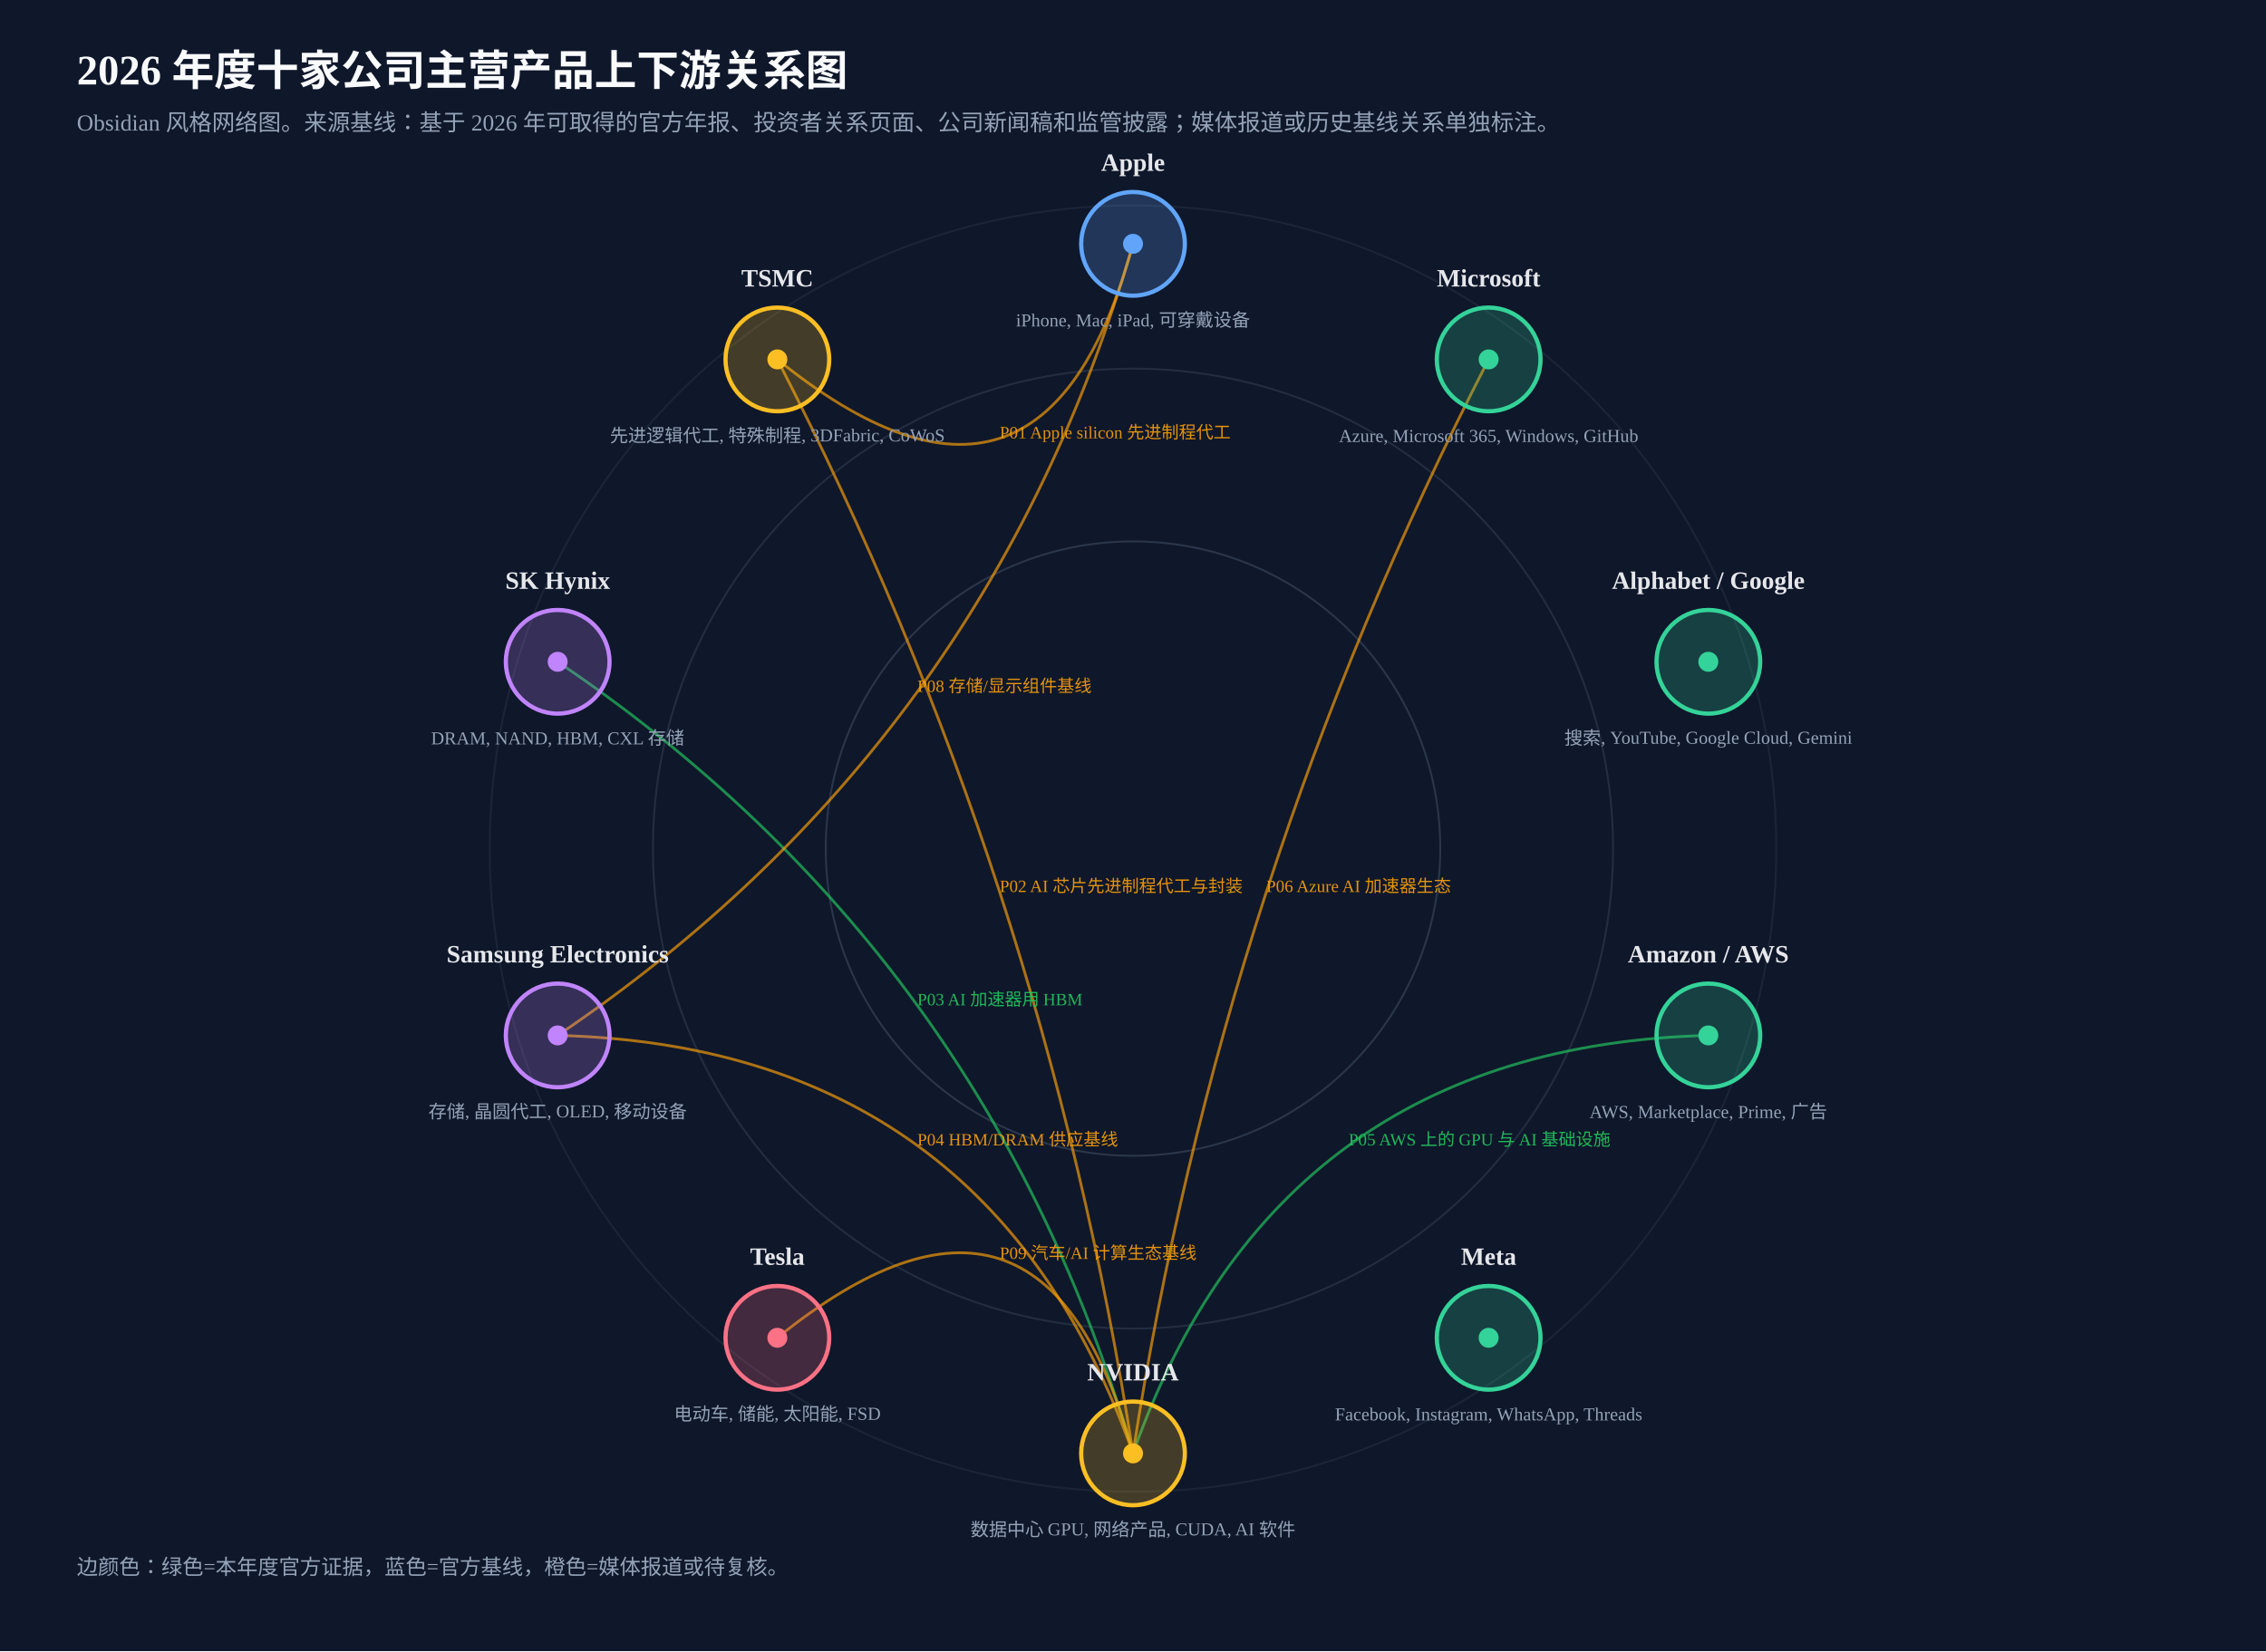
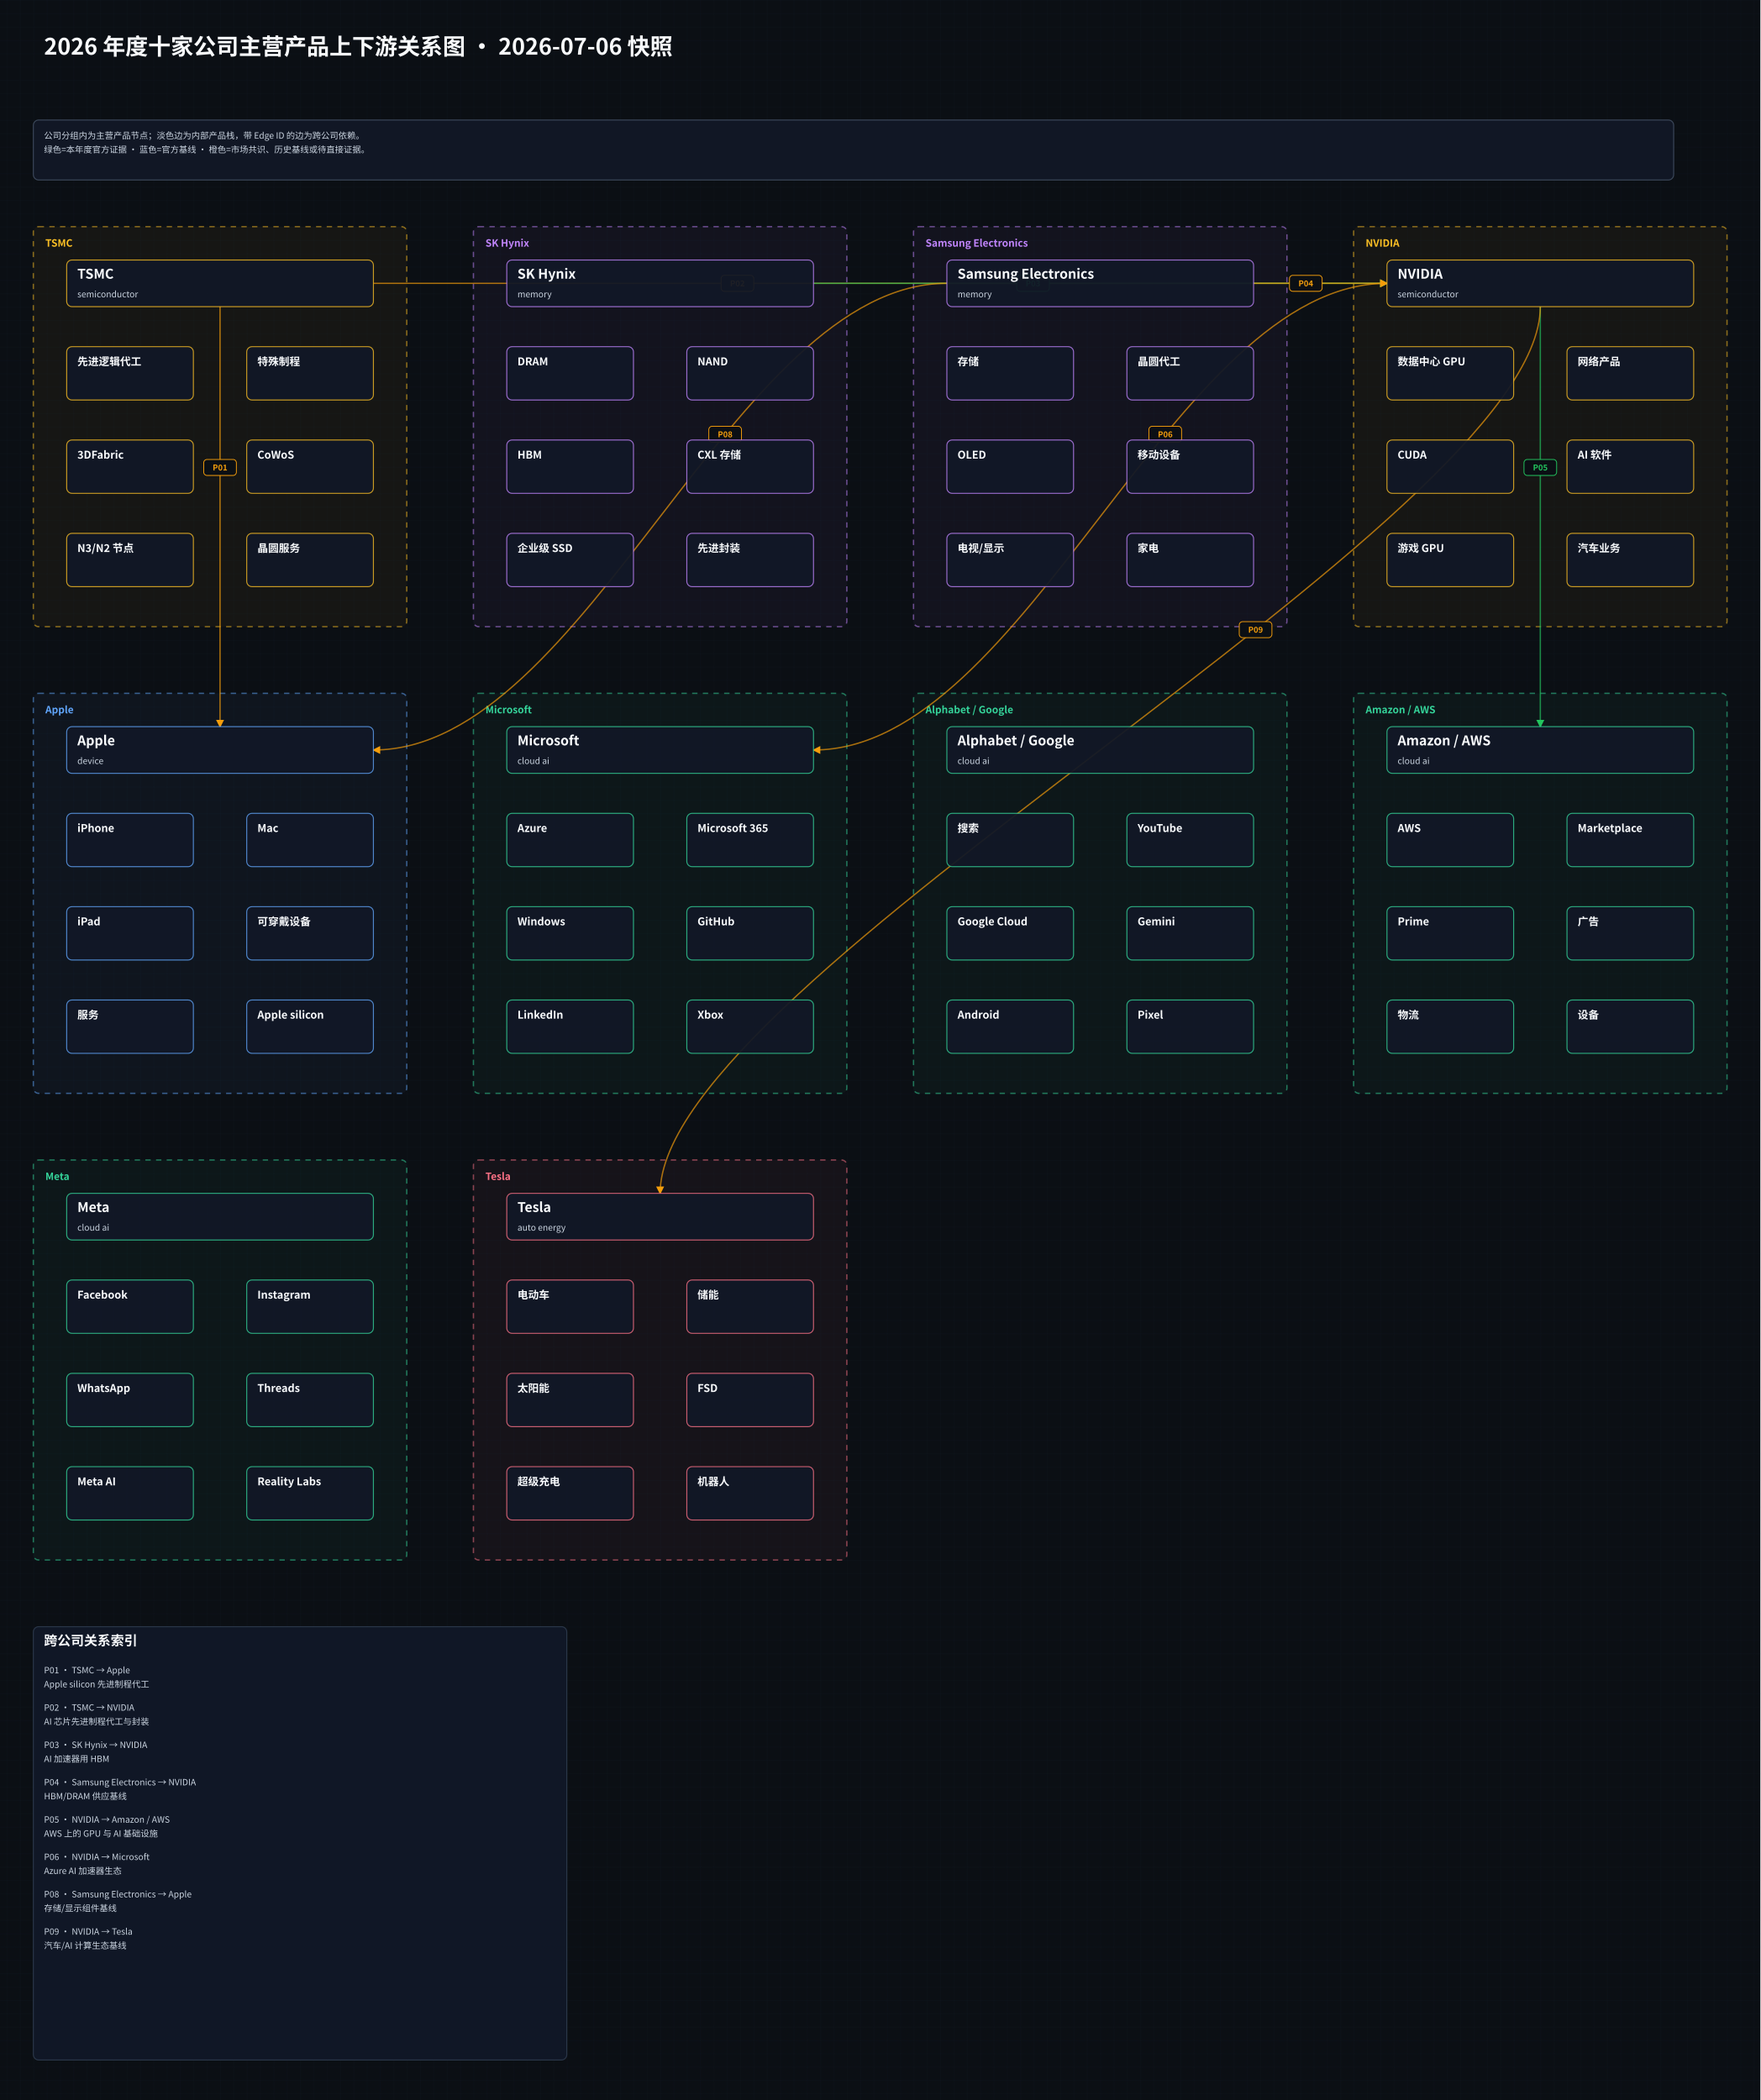
- <svg xmlns="http://www.w3.org/2000/svg" width="1180" height="860" viewBox="0 0 1180 860">
-   <rect width="100%" height="100%" fill="#0f172a" />
-   <circle cx="590" cy="442" r="160" fill="none" stroke="#334155" stroke-width="1" stroke-opacity="0.75" />
-   <circle cx="590" cy="442" r="250" fill="none" stroke="#334155" stroke-width="1" stroke-opacity="0.55" />
-   <circle cx="590" cy="442" r="335" fill="none" stroke="#334155" stroke-width="1" stroke-opacity="0.35" />
-   <text x="40" y="44" font-size="22" font-weight="800" fill="#f8fafc">2026 年度十家公司主营产品上下游关系图</text>
-   <text x="40" y="68" font-size="12" fill="#94a3b8">Obsidian 风格网络图。来源基线：基于 2026 年可取得的官方年报、投资者关系页面、公司新闻稿和监管披露；媒体报道或历史基线关系单独标注。</text>
-   <text x="40" y="820" font-size="11" fill="#94a3b8">边颜色：绿色=本年度官方证据，蓝色=官方基线，橙色=媒体报道或待复核。</text>
-   <path d="M 404.8 187.2 Q 543.7 299.5 590.0 127.0" fill="none" stroke="#f59e0b" stroke-width="1.45" stroke-opacity="0.68" />
-   <text x="520.6" y="228.3" font-size="9" fill="#f59e0b" fill-opacity="0.92">P01 Apple silicon 先进制程代工</text>
-   <path d="M 404.8 187.2 Q 543.7 457.0 590.0 757.0" fill="none" stroke="#f59e0b" stroke-width="1.45" stroke-opacity="0.68" />
-   <text x="520.6" y="464.6" font-size="9" fill="#f59e0b" fill-opacity="0.92">P02 AI 芯片先进制程代工与封装</text>
-   <path d="M 290.4 344.7 Q 515.1 496.4 590.0 757.0" fill="none" stroke="#22c55e" stroke-width="1.45" stroke-opacity="0.68" />
-   <text x="477.7" y="523.6" font-size="9" fill="#22c55e" fill-opacity="0.92">P03 AI 加速器用 HBM</text>
-   <path d="M 290.4 539.3 Q 515.1 545.1 590.0 757.0" fill="none" stroke="#f59e0b" stroke-width="1.45" stroke-opacity="0.68" />
-   <text x="477.7" y="596.6" font-size="9" fill="#f59e0b" fill-opacity="0.92">P04 HBM/DRAM 供应基线</text>
-   <path d="M 590.0 757.0 Q 664.9 545.1 889.6 539.3" fill="none" stroke="#22c55e" stroke-width="1.45" stroke-opacity="0.68" />
-   <text x="702.3" y="596.6" font-size="9" fill="#22c55e" fill-opacity="0.92">P05 AWS 上的 GPU 与 AI 基础设施</text>
-   <path d="M 590.0 757.0 Q 636.3 457.0 775.2 187.2" fill="none" stroke="#f59e0b" stroke-width="1.45" stroke-opacity="0.68" />
-   <text x="659.4" y="464.6" font-size="9" fill="#f59e0b" fill-opacity="0.92">P06 Azure AI 加速器生态</text>
-   <path d="M 290.4 539.3 Q 515.1 387.6 590.0 127.0" fill="none" stroke="#f59e0b" stroke-width="1.45" stroke-opacity="0.68" />
-   <text x="477.7" y="360.4" font-size="9" fill="#f59e0b" fill-opacity="0.92">P08 存储/显示组件基线</text>
-   <path d="M 590.0 757.0 Q 543.7 584.5 404.8 696.8" fill="none" stroke="#f59e0b" stroke-width="1.45" stroke-opacity="0.68" />
-   <text x="520.6" y="655.7" font-size="9" fill="#f59e0b" fill-opacity="0.92">P09 汽车/AI 计算生态基线</text>
-   <circle cx="590.0" cy="127.0" r="27" fill="#60a5fa" fill-opacity="0.22" stroke="#60a5fa" stroke-width="2.2" />
-   <circle cx="590.0" cy="127.0" r="5.2" fill="#60a5fa" />
-   <text x="590.0" y="89.0" text-anchor="middle" font-size="13" font-weight="700" fill="#e5e7eb">Apple</text>
-   <text x="590.0" y="170.0" text-anchor="middle" font-size="9.5" fill="#94a3b8">iPhone, Mac, iPad, 可穿戴设备</text>
-   <circle cx="775.2" cy="187.2" r="27" fill="#34d399" fill-opacity="0.22" stroke="#34d399" stroke-width="2.2" />
-   <circle cx="775.2" cy="187.2" r="5.2" fill="#34d399" />
-   <text x="775.2" y="149.2" text-anchor="middle" font-size="13" font-weight="700" fill="#e5e7eb">Microsoft</text>
-   <text x="775.2" y="230.2" text-anchor="middle" font-size="9.5" fill="#94a3b8">Azure, Microsoft 365, Windows, GitHub</text>
-   <circle cx="889.6" cy="344.7" r="27" fill="#34d399" fill-opacity="0.22" stroke="#34d399" stroke-width="2.2" />
-   <circle cx="889.6" cy="344.7" r="5.2" fill="#34d399" />
-   <text x="889.6" y="306.7" text-anchor="middle" font-size="13" font-weight="700" fill="#e5e7eb">Alphabet / Google</text>
-   <text x="889.6" y="387.7" text-anchor="middle" font-size="9.5" fill="#94a3b8">搜索, YouTube, Google Cloud, Gemini</text>
-   <circle cx="889.6" cy="539.3" r="27" fill="#34d399" fill-opacity="0.22" stroke="#34d399" stroke-width="2.2" />
-   <circle cx="889.6" cy="539.3" r="5.2" fill="#34d399" />
-   <text x="889.6" y="501.3" text-anchor="middle" font-size="13" font-weight="700" fill="#e5e7eb">Amazon / AWS</text>
-   <text x="889.6" y="582.3" text-anchor="middle" font-size="9.5" fill="#94a3b8">AWS, Marketplace, Prime, 广告</text>
-   <circle cx="775.2" cy="696.8" r="27" fill="#34d399" fill-opacity="0.22" stroke="#34d399" stroke-width="2.2" />
-   <circle cx="775.2" cy="696.8" r="5.2" fill="#34d399" />
-   <text x="775.2" y="658.8" text-anchor="middle" font-size="13" font-weight="700" fill="#e5e7eb">Meta</text>
-   <text x="775.2" y="739.8" text-anchor="middle" font-size="9.5" fill="#94a3b8">Facebook, Instagram, WhatsApp, Threads</text>
-   <circle cx="590.0" cy="757.0" r="27" fill="#fbbf24" fill-opacity="0.22" stroke="#fbbf24" stroke-width="2.2" />
-   <circle cx="590.0" cy="757.0" r="5.2" fill="#fbbf24" />
-   <text x="590.0" y="719.0" text-anchor="middle" font-size="13" font-weight="700" fill="#e5e7eb">NVIDIA</text>
-   <text x="590.0" y="800.0" text-anchor="middle" font-size="9.5" fill="#94a3b8">数据中心 GPU, 网络产品, CUDA, AI 软件</text>
-   <circle cx="404.8" cy="696.8" r="27" fill="#fb7185" fill-opacity="0.22" stroke="#fb7185" stroke-width="2.2" />
-   <circle cx="404.8" cy="696.8" r="5.2" fill="#fb7185" />
-   <text x="404.8" y="658.8" text-anchor="middle" font-size="13" font-weight="700" fill="#e5e7eb">Tesla</text>
-   <text x="404.8" y="739.8" text-anchor="middle" font-size="9.5" fill="#94a3b8">电动车, 储能, 太阳能, FSD</text>
-   <circle cx="290.4" cy="539.3" r="27" fill="#c084fc" fill-opacity="0.22" stroke="#c084fc" stroke-width="2.2" />
-   <circle cx="290.4" cy="539.3" r="5.2" fill="#c084fc" />
-   <text x="290.4" y="501.3" text-anchor="middle" font-size="13" font-weight="700" fill="#e5e7eb">Samsung Electronics</text>
-   <text x="290.4" y="582.3" text-anchor="middle" font-size="9.5" fill="#94a3b8">存储, 晶圆代工, OLED, 移动设备</text>
-   <circle cx="290.4" cy="344.7" r="27" fill="#c084fc" fill-opacity="0.22" stroke="#c084fc" stroke-width="2.2" />
-   <circle cx="290.4" cy="344.7" r="5.2" fill="#c084fc" />
-   <text x="290.4" y="306.7" text-anchor="middle" font-size="13" font-weight="700" fill="#e5e7eb">SK Hynix</text>
-   <text x="290.4" y="387.7" text-anchor="middle" font-size="9.5" fill="#94a3b8">DRAM, NAND, HBM, CXL 存储</text>
-   <circle cx="404.8" cy="187.2" r="27" fill="#fbbf24" fill-opacity="0.22" stroke="#fbbf24" stroke-width="2.2" />
-   <circle cx="404.8" cy="187.2" r="5.2" fill="#fbbf24" />
-   <text x="404.8" y="149.2" text-anchor="middle" font-size="13" font-weight="700" fill="#e5e7eb">TSMC</text>
-   <text x="404.8" y="230.2" text-anchor="middle" font-size="9.5" fill="#94a3b8">先进逻辑代工, 特殊制程, 3DFabric, CoWoS</text>
+ <svg xmlns="http://www.w3.org/2000/svg" width="2640" height="3150" viewBox="30 -20 2640 3150">
+   <defs>
+     <pattern id="grid" width="20" height="20" patternUnits="userSpaceOnUse">
+       <path d="M 20 0 L 0 0 0 20" fill="none" stroke="#1e293b" stroke-width="0.6" stroke-opacity="0.38" />
+     </pattern>
+     <marker id="arrow-06bcfa879942a99a" viewBox="0 0 10 10" refX="8.5" refY="5" markerWidth="6" markerHeight="6" orient="auto-start-reverse">
+       <path d="M 0 0 L 10 5 L 0 10 z" fill="#22c55e" />
+     </marker>
+     <marker id="arrow-1719c8c5c3aeab8e" viewBox="0 0 10 10" refX="8.5" refY="5" markerWidth="6" markerHeight="6" orient="auto-start-reverse">
+       <path d="M 0 0 L 10 5 L 0 10 z" fill="#f59e0b" />
+     </marker>
+   </defs>
+   <rect x="30" y="-20" width="2640" height="3150" fill="#0b0f14" />
+   <rect x="30" y="-20" width="2640" height="3150" fill="url(#grid)" />
+   <g font-family="-apple-system, BlinkMacSystemFont, PingFang SC, Noto Sans CJK SC, Segoe UI, sans-serif">
+     <rect x="80" y="320" width="560" height="600" rx="8" fill="#fbbf24" fill-opacity="0.045" stroke="#fbbf24" stroke-opacity="0.52" stroke-width="2" stroke-dasharray="8 8" />
+     <text x="98" y="350" font-size="15" font-weight="700" fill="#fbbf24">TSMC</text>
+     <rect x="740" y="320" width="560" height="600" rx="8" fill="#c084fc" fill-opacity="0.045" stroke="#c084fc" stroke-opacity="0.52" stroke-width="2" stroke-dasharray="8 8" />
+     <text x="758" y="350" font-size="15" font-weight="700" fill="#c084fc">SK Hynix</text>
+     <rect x="1400" y="320" width="560" height="600" rx="8" fill="#c084fc" fill-opacity="0.045" stroke="#c084fc" stroke-opacity="0.52" stroke-width="2" stroke-dasharray="8 8" />
+     <text x="1418" y="350" font-size="15" font-weight="700" fill="#c084fc">Samsung Electronics</text>
+     <rect x="2060" y="320" width="560" height="600" rx="8" fill="#fbbf24" fill-opacity="0.045" stroke="#fbbf24" stroke-opacity="0.52" stroke-width="2" stroke-dasharray="8 8" />
+     <text x="2078" y="350" font-size="15" font-weight="700" fill="#fbbf24">NVIDIA</text>
+     <rect x="80" y="1020" width="560" height="600" rx="8" fill="#60a5fa" fill-opacity="0.045" stroke="#60a5fa" stroke-opacity="0.52" stroke-width="2" stroke-dasharray="8 8" />
+     <text x="98" y="1050" font-size="15" font-weight="700" fill="#60a5fa">Apple</text>
+     <rect x="740" y="1020" width="560" height="600" rx="8" fill="#34d399" fill-opacity="0.045" stroke="#34d399" stroke-opacity="0.52" stroke-width="2" stroke-dasharray="8 8" />
+     <text x="758" y="1050" font-size="15" font-weight="700" fill="#34d399">Microsoft</text>
+     <rect x="1400" y="1020" width="560" height="600" rx="8" fill="#34d399" fill-opacity="0.045" stroke="#34d399" stroke-opacity="0.52" stroke-width="2" stroke-dasharray="8 8" />
+     <text x="1418" y="1050" font-size="15" font-weight="700" fill="#34d399">Alphabet / Google</text>
+     <rect x="2060" y="1020" width="560" height="600" rx="8" fill="#34d399" fill-opacity="0.045" stroke="#34d399" stroke-opacity="0.52" stroke-width="2" stroke-dasharray="8 8" />
+     <text x="2078" y="1050" font-size="15" font-weight="700" fill="#34d399">Amazon / AWS</text>
+     <rect x="80" y="1720" width="560" height="600" rx="8" fill="#34d399" fill-opacity="0.045" stroke="#34d399" stroke-opacity="0.52" stroke-width="2" stroke-dasharray="8 8" />
+     <text x="98" y="1750" font-size="15" font-weight="700" fill="#34d399">Meta</text>
+     <rect x="740" y="1720" width="560" height="600" rx="8" fill="#fb7185" fill-opacity="0.045" stroke="#fb7185" stroke-opacity="0.52" stroke-width="2" stroke-dasharray="8 8" />
+     <text x="758" y="1750" font-size="15" font-weight="700" fill="#fb7185">Tesla</text>
+     <path d="M 360.0 440.0 C 360.0 660.5, 360.0 849.5, 360.0 1070.0" fill="none" stroke="#f59e0b" stroke-width="2" stroke-opacity="0.68" marker-end="url(#arrow-1719c8c5c3aeab8e)" />
+     <rect x="335.5" y="669.2" width="49" height="24" rx="5" fill="#0b0f14" stroke="#f59e0b" stroke-width="1.2" />
+     <text x="360.0" y="685.7" text-anchor="middle" font-size="12" font-weight="750" fill="#f59e0b">P01</text>
+     <path d="M 590.0 405.0 C 910.0 405.0, 1790.0 405.0, 2110.0 405.0" fill="none" stroke="#f59e0b" stroke-width="2" stroke-opacity="0.68" marker-end="url(#arrow-1719c8c5c3aeab8e)" />
+     <rect x="1111.4" y="393.0" width="49" height="24" rx="5" fill="#0b0f14" stroke="#f59e0b" stroke-width="1.2" />
+     <text x="1135.9" y="409.5" text-anchor="middle" font-size="12" font-weight="750" fill="#f59e0b">P02</text>
+     <path d="M 1250.0 405.0 C 1551.0 405.0, 1809.0 405.0, 2110.0 405.0" fill="none" stroke="#22c55e" stroke-width="2" stroke-opacity="0.68" marker-end="url(#arrow-06bcfa879942a99a)" />
+     <rect x="1554.7" y="393.0" width="49" height="24" rx="5" fill="#0b0f14" stroke="#22c55e" stroke-width="1.2" />
+     <text x="1579.2" y="409.5" text-anchor="middle" font-size="12" font-weight="750" fill="#22c55e">P03</text>
+     <path d="M 1910.0 405.0 C 1990.0 405.0, 2030.0 405.0, 2110.0 405.0" fill="none" stroke="#f59e0b" stroke-width="2" stroke-opacity="0.68" marker-end="url(#arrow-1719c8c5c3aeab8e)" />
+     <rect x="1963.8" y="393.0" width="49" height="24" rx="5" fill="#0b0f14" stroke="#f59e0b" stroke-width="1.2" />
+     <text x="1988.3" y="409.5" text-anchor="middle" font-size="12" font-weight="750" fill="#f59e0b">P04</text>
+     <path d="M 2340.0 440.0 C 2340.0 660.5, 2340.0 849.5, 2340.0 1070.0" fill="none" stroke="#22c55e" stroke-width="2" stroke-opacity="0.68" marker-end="url(#arrow-06bcfa879942a99a)" />
+     <rect x="2315.5" y="669.2" width="49" height="24" rx="5" fill="#0b0f14" stroke="#22c55e" stroke-width="1.2" />
+     <text x="2340.0" y="685.7" text-anchor="middle" font-size="12" font-weight="750" fill="#22c55e">P05</text>
+     <path d="M 2110.0 405.0 C 1790.0 405.0, 1570.0 1105.0, 1250.0 1105.0" fill="none" stroke="#f59e0b" stroke-width="2" stroke-opacity="0.68" marker-end="url(#arrow-1719c8c5c3aeab8e)" />
+     <rect x="1753.0" y="619.4" width="49" height="24" rx="5" fill="#0b0f14" stroke="#f59e0b" stroke-width="1.2" />
+     <text x="1777.5" y="635.9" text-anchor="middle" font-size="12" font-weight="750" fill="#f59e0b">P06</text>
+     <path d="M 1450.0 405.0 C 1130.0 405.0, 910.0 1105.0, 590.0 1105.0" fill="none" stroke="#f59e0b" stroke-width="2" stroke-opacity="0.68" marker-end="url(#arrow-1719c8c5c3aeab8e)" />
+     <rect x="1093.0" y="619.4" width="49" height="24" rx="5" fill="#0b0f14" stroke="#f59e0b" stroke-width="1.2" />
+     <text x="1117.5" y="635.9" text-anchor="middle" font-size="12" font-weight="750" fill="#f59e0b">P08</text>
+     <path d="M 2340.0 440.0 C 2340.0 760.0, 1020.0 1450.0, 1020.0 1770.0" fill="none" stroke="#f59e0b" stroke-width="2" stroke-opacity="0.68" marker-end="url(#arrow-1719c8c5c3aeab8e)" />
+     <rect x="1888.5" y="912.5" width="49" height="24" rx="5" fill="#0b0f14" stroke="#f59e0b" stroke-width="1.2" />
+     <text x="1913.0" y="929.0" text-anchor="middle" font-size="12" font-weight="750" fill="#f59e0b">P09</text>
+     <g>
+       <rect x="80" y="20" width="2460" height="90" rx="8" fill="#0b0f14" fill-opacity="0" stroke="#64748b" stroke-opacity="0" stroke-width="1.5" />
+       <text x="96" y="62" font-size="34" font-weight="750" fill="#f8fafc">2026 年度十家公司主营产品上下游关系图 · 2026-07-06 快照</text>
+     </g>
+     <g>
+       <rect x="80" y="160" width="2460" height="90" rx="8" fill="#111827" fill-opacity="0.94" stroke="#475569" stroke-opacity="0.78" stroke-width="1.5" />
+       <text x="96" y="188" font-size="13" font-weight="500" fill="#cbd5e1">公司分组内为主营产品节点；淡色边为内部产品栈，带 Edge ID 的边为跨公司依赖。</text>
+       <text x="96" y="209" font-size="13" font-weight="500" fill="#cbd5e1">绿色=本年度官方证据 · 蓝色=官方基线 · 橙色=市场共识、历史基线或待直接证据。</text>
+     </g>
+     <g>
+       <rect x="130" y="370" width="460" height="70" rx="8" fill="#111827" fill-opacity="0.94" stroke="#fbbf24" stroke-opacity="0.78" stroke-width="1.5" />
+       <text x="146" y="398" font-size="20" font-weight="750" fill="#f8fafc">TSMC</text>
+       <text x="146" y="426" font-size="13" font-weight="500" fill="#cbd5e1">semiconductor</text>
+     </g>
+     <g>
+       <rect x="130" y="500" width="190" height="80" rx="8" fill="#111827" fill-opacity="0.94" stroke="#fbbf24" stroke-opacity="0.78" stroke-width="1.5" />
+       <text x="146" y="528" font-size="16" font-weight="750" fill="#f8fafc">先进逻辑代工</text>
+     </g>
+     <g>
+       <rect x="400" y="500" width="190" height="80" rx="8" fill="#111827" fill-opacity="0.94" stroke="#fbbf24" stroke-opacity="0.78" stroke-width="1.5" />
+       <text x="416" y="528" font-size="16" font-weight="750" fill="#f8fafc">特殊制程</text>
+     </g>
+     <g>
+       <rect x="130" y="640" width="190" height="80" rx="8" fill="#111827" fill-opacity="0.94" stroke="#fbbf24" stroke-opacity="0.78" stroke-width="1.5" />
+       <text x="146" y="668" font-size="16" font-weight="750" fill="#f8fafc">3DFabric</text>
+     </g>
+     <g>
+       <rect x="400" y="640" width="190" height="80" rx="8" fill="#111827" fill-opacity="0.94" stroke="#fbbf24" stroke-opacity="0.78" stroke-width="1.5" />
+       <text x="416" y="668" font-size="16" font-weight="750" fill="#f8fafc">CoWoS</text>
+     </g>
+     <g>
+       <rect x="130" y="780" width="190" height="80" rx="8" fill="#111827" fill-opacity="0.94" stroke="#fbbf24" stroke-opacity="0.78" stroke-width="1.5" />
+       <text x="146" y="808" font-size="16" font-weight="750" fill="#f8fafc">N3/N2 节点</text>
+     </g>
+     <g>
+       <rect x="400" y="780" width="190" height="80" rx="8" fill="#111827" fill-opacity="0.94" stroke="#fbbf24" stroke-opacity="0.78" stroke-width="1.5" />
+       <text x="416" y="808" font-size="16" font-weight="750" fill="#f8fafc">晶圆服务</text>
+     </g>
+     <g>
+       <rect x="790" y="370" width="460" height="70" rx="8" fill="#111827" fill-opacity="0.94" stroke="#c084fc" stroke-opacity="0.78" stroke-width="1.5" />
+       <text x="806" y="398" font-size="20" font-weight="750" fill="#f8fafc">SK Hynix</text>
+       <text x="806" y="426" font-size="13" font-weight="500" fill="#cbd5e1">memory</text>
+     </g>
+     <g>
+       <rect x="790" y="500" width="190" height="80" rx="8" fill="#111827" fill-opacity="0.94" stroke="#c084fc" stroke-opacity="0.78" stroke-width="1.5" />
+       <text x="806" y="528" font-size="16" font-weight="750" fill="#f8fafc">DRAM</text>
+     </g>
+     <g>
+       <rect x="1060" y="500" width="190" height="80" rx="8" fill="#111827" fill-opacity="0.94" stroke="#c084fc" stroke-opacity="0.78" stroke-width="1.5" />
+       <text x="1076" y="528" font-size="16" font-weight="750" fill="#f8fafc">NAND</text>
+     </g>
+     <g>
+       <rect x="790" y="640" width="190" height="80" rx="8" fill="#111827" fill-opacity="0.94" stroke="#c084fc" stroke-opacity="0.78" stroke-width="1.5" />
+       <text x="806" y="668" font-size="16" font-weight="750" fill="#f8fafc">HBM</text>
+     </g>
+     <g>
+       <rect x="1060" y="640" width="190" height="80" rx="8" fill="#111827" fill-opacity="0.94" stroke="#c084fc" stroke-opacity="0.78" stroke-width="1.5" />
+       <text x="1076" y="668" font-size="16" font-weight="750" fill="#f8fafc">CXL 存储</text>
+     </g>
+     <g>
+       <rect x="790" y="780" width="190" height="80" rx="8" fill="#111827" fill-opacity="0.94" stroke="#c084fc" stroke-opacity="0.78" stroke-width="1.5" />
+       <text x="806" y="808" font-size="16" font-weight="750" fill="#f8fafc">企业级 SSD</text>
+     </g>
+     <g>
+       <rect x="1060" y="780" width="190" height="80" rx="8" fill="#111827" fill-opacity="0.94" stroke="#c084fc" stroke-opacity="0.78" stroke-width="1.5" />
+       <text x="1076" y="808" font-size="16" font-weight="750" fill="#f8fafc">先进封装</text>
+     </g>
+     <g>
+       <rect x="1450" y="370" width="460" height="70" rx="8" fill="#111827" fill-opacity="0.94" stroke="#c084fc" stroke-opacity="0.78" stroke-width="1.5" />
+       <text x="1466" y="398" font-size="20" font-weight="750" fill="#f8fafc">Samsung Electronics</text>
+       <text x="1466" y="426" font-size="13" font-weight="500" fill="#cbd5e1">memory</text>
+     </g>
+     <g>
+       <rect x="1450" y="500" width="190" height="80" rx="8" fill="#111827" fill-opacity="0.94" stroke="#c084fc" stroke-opacity="0.78" stroke-width="1.5" />
+       <text x="1466" y="528" font-size="16" font-weight="750" fill="#f8fafc">存储</text>
+     </g>
+     <g>
+       <rect x="1720" y="500" width="190" height="80" rx="8" fill="#111827" fill-opacity="0.94" stroke="#c084fc" stroke-opacity="0.78" stroke-width="1.5" />
+       <text x="1736" y="528" font-size="16" font-weight="750" fill="#f8fafc">晶圆代工</text>
+     </g>
+     <g>
+       <rect x="1450" y="640" width="190" height="80" rx="8" fill="#111827" fill-opacity="0.94" stroke="#c084fc" stroke-opacity="0.78" stroke-width="1.5" />
+       <text x="1466" y="668" font-size="16" font-weight="750" fill="#f8fafc">OLED</text>
+     </g>
+     <g>
+       <rect x="1720" y="640" width="190" height="80" rx="8" fill="#111827" fill-opacity="0.94" stroke="#c084fc" stroke-opacity="0.78" stroke-width="1.5" />
+       <text x="1736" y="668" font-size="16" font-weight="750" fill="#f8fafc">移动设备</text>
+     </g>
+     <g>
+       <rect x="1450" y="780" width="190" height="80" rx="8" fill="#111827" fill-opacity="0.94" stroke="#c084fc" stroke-opacity="0.78" stroke-width="1.5" />
+       <text x="1466" y="808" font-size="16" font-weight="750" fill="#f8fafc">电视/显示</text>
+     </g>
+     <g>
+       <rect x="1720" y="780" width="190" height="80" rx="8" fill="#111827" fill-opacity="0.94" stroke="#c084fc" stroke-opacity="0.78" stroke-width="1.5" />
+       <text x="1736" y="808" font-size="16" font-weight="750" fill="#f8fafc">家电</text>
+     </g>
+     <g>
+       <rect x="2110" y="370" width="460" height="70" rx="8" fill="#111827" fill-opacity="0.94" stroke="#fbbf24" stroke-opacity="0.78" stroke-width="1.5" />
+       <text x="2126" y="398" font-size="20" font-weight="750" fill="#f8fafc">NVIDIA</text>
+       <text x="2126" y="426" font-size="13" font-weight="500" fill="#cbd5e1">semiconductor</text>
+     </g>
+     <g>
+       <rect x="2110" y="500" width="190" height="80" rx="8" fill="#111827" fill-opacity="0.94" stroke="#fbbf24" stroke-opacity="0.78" stroke-width="1.5" />
+       <text x="2126" y="528" font-size="16" font-weight="750" fill="#f8fafc">数据中心 GPU</text>
+     </g>
+     <g>
+       <rect x="2380" y="500" width="190" height="80" rx="8" fill="#111827" fill-opacity="0.94" stroke="#fbbf24" stroke-opacity="0.78" stroke-width="1.5" />
+       <text x="2396" y="528" font-size="16" font-weight="750" fill="#f8fafc">网络产品</text>
+     </g>
+     <g>
+       <rect x="2110" y="640" width="190" height="80" rx="8" fill="#111827" fill-opacity="0.94" stroke="#fbbf24" stroke-opacity="0.78" stroke-width="1.5" />
+       <text x="2126" y="668" font-size="16" font-weight="750" fill="#f8fafc">CUDA</text>
+     </g>
+     <g>
+       <rect x="2380" y="640" width="190" height="80" rx="8" fill="#111827" fill-opacity="0.94" stroke="#fbbf24" stroke-opacity="0.78" stroke-width="1.5" />
+       <text x="2396" y="668" font-size="16" font-weight="750" fill="#f8fafc">AI 软件</text>
+     </g>
+     <g>
+       <rect x="2110" y="780" width="190" height="80" rx="8" fill="#111827" fill-opacity="0.94" stroke="#fbbf24" stroke-opacity="0.78" stroke-width="1.5" />
+       <text x="2126" y="808" font-size="16" font-weight="750" fill="#f8fafc">游戏 GPU</text>
+     </g>
+     <g>
+       <rect x="2380" y="780" width="190" height="80" rx="8" fill="#111827" fill-opacity="0.94" stroke="#fbbf24" stroke-opacity="0.78" stroke-width="1.5" />
+       <text x="2396" y="808" font-size="16" font-weight="750" fill="#f8fafc">汽车业务</text>
+     </g>
+     <g>
+       <rect x="130" y="1070" width="460" height="70" rx="8" fill="#111827" fill-opacity="0.94" stroke="#60a5fa" stroke-opacity="0.78" stroke-width="1.5" />
+       <text x="146" y="1098" font-size="20" font-weight="750" fill="#f8fafc">Apple</text>
+       <text x="146" y="1126" font-size="13" font-weight="500" fill="#cbd5e1">device</text>
+     </g>
+     <g>
+       <rect x="130" y="1200" width="190" height="80" rx="8" fill="#111827" fill-opacity="0.94" stroke="#60a5fa" stroke-opacity="0.78" stroke-width="1.5" />
+       <text x="146" y="1228" font-size="16" font-weight="750" fill="#f8fafc">iPhone</text>
+     </g>
+     <g>
+       <rect x="400" y="1200" width="190" height="80" rx="8" fill="#111827" fill-opacity="0.94" stroke="#60a5fa" stroke-opacity="0.78" stroke-width="1.5" />
+       <text x="416" y="1228" font-size="16" font-weight="750" fill="#f8fafc">Mac</text>
+     </g>
+     <g>
+       <rect x="130" y="1340" width="190" height="80" rx="8" fill="#111827" fill-opacity="0.94" stroke="#60a5fa" stroke-opacity="0.78" stroke-width="1.5" />
+       <text x="146" y="1368" font-size="16" font-weight="750" fill="#f8fafc">iPad</text>
+     </g>
+     <g>
+       <rect x="400" y="1340" width="190" height="80" rx="8" fill="#111827" fill-opacity="0.94" stroke="#60a5fa" stroke-opacity="0.78" stroke-width="1.5" />
+       <text x="416" y="1368" font-size="16" font-weight="750" fill="#f8fafc">可穿戴设备</text>
+     </g>
+     <g>
+       <rect x="130" y="1480" width="190" height="80" rx="8" fill="#111827" fill-opacity="0.94" stroke="#60a5fa" stroke-opacity="0.78" stroke-width="1.5" />
+       <text x="146" y="1508" font-size="16" font-weight="750" fill="#f8fafc">服务</text>
+     </g>
+     <g>
+       <rect x="400" y="1480" width="190" height="80" rx="8" fill="#111827" fill-opacity="0.94" stroke="#60a5fa" stroke-opacity="0.78" stroke-width="1.5" />
+       <text x="416" y="1508" font-size="16" font-weight="750" fill="#f8fafc">Apple silicon</text>
+     </g>
+     <g>
+       <rect x="790" y="1070" width="460" height="70" rx="8" fill="#111827" fill-opacity="0.94" stroke="#34d399" stroke-opacity="0.78" stroke-width="1.5" />
+       <text x="806" y="1098" font-size="20" font-weight="750" fill="#f8fafc">Microsoft</text>
+       <text x="806" y="1126" font-size="13" font-weight="500" fill="#cbd5e1">cloud ai</text>
+     </g>
+     <g>
+       <rect x="790" y="1200" width="190" height="80" rx="8" fill="#111827" fill-opacity="0.94" stroke="#34d399" stroke-opacity="0.78" stroke-width="1.5" />
+       <text x="806" y="1228" font-size="16" font-weight="750" fill="#f8fafc">Azure</text>
+     </g>
+     <g>
+       <rect x="1060" y="1200" width="190" height="80" rx="8" fill="#111827" fill-opacity="0.94" stroke="#34d399" stroke-opacity="0.78" stroke-width="1.5" />
+       <text x="1076" y="1228" font-size="16" font-weight="750" fill="#f8fafc">Microsoft 365</text>
+     </g>
+     <g>
+       <rect x="790" y="1340" width="190" height="80" rx="8" fill="#111827" fill-opacity="0.94" stroke="#34d399" stroke-opacity="0.78" stroke-width="1.5" />
+       <text x="806" y="1368" font-size="16" font-weight="750" fill="#f8fafc">Windows</text>
+     </g>
+     <g>
+       <rect x="1060" y="1340" width="190" height="80" rx="8" fill="#111827" fill-opacity="0.94" stroke="#34d399" stroke-opacity="0.78" stroke-width="1.5" />
+       <text x="1076" y="1368" font-size="16" font-weight="750" fill="#f8fafc">GitHub</text>
+     </g>
+     <g>
+       <rect x="790" y="1480" width="190" height="80" rx="8" fill="#111827" fill-opacity="0.94" stroke="#34d399" stroke-opacity="0.78" stroke-width="1.5" />
+       <text x="806" y="1508" font-size="16" font-weight="750" fill="#f8fafc">LinkedIn</text>
+     </g>
+     <g>
+       <rect x="1060" y="1480" width="190" height="80" rx="8" fill="#111827" fill-opacity="0.94" stroke="#34d399" stroke-opacity="0.78" stroke-width="1.5" />
+       <text x="1076" y="1508" font-size="16" font-weight="750" fill="#f8fafc">Xbox</text>
+     </g>
+     <g>
+       <rect x="1450" y="1070" width="460" height="70" rx="8" fill="#111827" fill-opacity="0.94" stroke="#34d399" stroke-opacity="0.78" stroke-width="1.5" />
+       <text x="1466" y="1098" font-size="20" font-weight="750" fill="#f8fafc">Alphabet / Google</text>
+       <text x="1466" y="1126" font-size="13" font-weight="500" fill="#cbd5e1">cloud ai</text>
+     </g>
+     <g>
+       <rect x="1450" y="1200" width="190" height="80" rx="8" fill="#111827" fill-opacity="0.94" stroke="#34d399" stroke-opacity="0.78" stroke-width="1.5" />
+       <text x="1466" y="1228" font-size="16" font-weight="750" fill="#f8fafc">搜索</text>
+     </g>
+     <g>
+       <rect x="1720" y="1200" width="190" height="80" rx="8" fill="#111827" fill-opacity="0.94" stroke="#34d399" stroke-opacity="0.78" stroke-width="1.5" />
+       <text x="1736" y="1228" font-size="16" font-weight="750" fill="#f8fafc">YouTube</text>
+     </g>
+     <g>
+       <rect x="1450" y="1340" width="190" height="80" rx="8" fill="#111827" fill-opacity="0.94" stroke="#34d399" stroke-opacity="0.78" stroke-width="1.5" />
+       <text x="1466" y="1368" font-size="16" font-weight="750" fill="#f8fafc">Google Cloud</text>
+     </g>
+     <g>
+       <rect x="1720" y="1340" width="190" height="80" rx="8" fill="#111827" fill-opacity="0.94" stroke="#34d399" stroke-opacity="0.78" stroke-width="1.5" />
+       <text x="1736" y="1368" font-size="16" font-weight="750" fill="#f8fafc">Gemini</text>
+     </g>
+     <g>
+       <rect x="1450" y="1480" width="190" height="80" rx="8" fill="#111827" fill-opacity="0.94" stroke="#34d399" stroke-opacity="0.78" stroke-width="1.5" />
+       <text x="1466" y="1508" font-size="16" font-weight="750" fill="#f8fafc">Android</text>
+     </g>
+     <g>
+       <rect x="1720" y="1480" width="190" height="80" rx="8" fill="#111827" fill-opacity="0.94" stroke="#34d399" stroke-opacity="0.78" stroke-width="1.5" />
+       <text x="1736" y="1508" font-size="16" font-weight="750" fill="#f8fafc">Pixel</text>
+     </g>
+     <g>
+       <rect x="2110" y="1070" width="460" height="70" rx="8" fill="#111827" fill-opacity="0.94" stroke="#34d399" stroke-opacity="0.78" stroke-width="1.5" />
+       <text x="2126" y="1098" font-size="20" font-weight="750" fill="#f8fafc">Amazon / AWS</text>
+       <text x="2126" y="1126" font-size="13" font-weight="500" fill="#cbd5e1">cloud ai</text>
+     </g>
+     <g>
+       <rect x="2110" y="1200" width="190" height="80" rx="8" fill="#111827" fill-opacity="0.94" stroke="#34d399" stroke-opacity="0.78" stroke-width="1.5" />
+       <text x="2126" y="1228" font-size="16" font-weight="750" fill="#f8fafc">AWS</text>
+     </g>
+     <g>
+       <rect x="2380" y="1200" width="190" height="80" rx="8" fill="#111827" fill-opacity="0.94" stroke="#34d399" stroke-opacity="0.78" stroke-width="1.5" />
+       <text x="2396" y="1228" font-size="16" font-weight="750" fill="#f8fafc">Marketplace</text>
+     </g>
+     <g>
+       <rect x="2110" y="1340" width="190" height="80" rx="8" fill="#111827" fill-opacity="0.94" stroke="#34d399" stroke-opacity="0.78" stroke-width="1.5" />
+       <text x="2126" y="1368" font-size="16" font-weight="750" fill="#f8fafc">Prime</text>
+     </g>
+     <g>
+       <rect x="2380" y="1340" width="190" height="80" rx="8" fill="#111827" fill-opacity="0.94" stroke="#34d399" stroke-opacity="0.78" stroke-width="1.5" />
+       <text x="2396" y="1368" font-size="16" font-weight="750" fill="#f8fafc">广告</text>
+     </g>
+     <g>
+       <rect x="2110" y="1480" width="190" height="80" rx="8" fill="#111827" fill-opacity="0.94" stroke="#34d399" stroke-opacity="0.78" stroke-width="1.5" />
+       <text x="2126" y="1508" font-size="16" font-weight="750" fill="#f8fafc">物流</text>
+     </g>
+     <g>
+       <rect x="2380" y="1480" width="190" height="80" rx="8" fill="#111827" fill-opacity="0.94" stroke="#34d399" stroke-opacity="0.78" stroke-width="1.5" />
+       <text x="2396" y="1508" font-size="16" font-weight="750" fill="#f8fafc">设备</text>
+     </g>
+     <g>
+       <rect x="130" y="1770" width="460" height="70" rx="8" fill="#111827" fill-opacity="0.94" stroke="#34d399" stroke-opacity="0.78" stroke-width="1.5" />
+       <text x="146" y="1798" font-size="20" font-weight="750" fill="#f8fafc">Meta</text>
+       <text x="146" y="1826" font-size="13" font-weight="500" fill="#cbd5e1">cloud ai</text>
+     </g>
+     <g>
+       <rect x="130" y="1900" width="190" height="80" rx="8" fill="#111827" fill-opacity="0.94" stroke="#34d399" stroke-opacity="0.78" stroke-width="1.5" />
+       <text x="146" y="1928" font-size="16" font-weight="750" fill="#f8fafc">Facebook</text>
+     </g>
+     <g>
+       <rect x="400" y="1900" width="190" height="80" rx="8" fill="#111827" fill-opacity="0.94" stroke="#34d399" stroke-opacity="0.78" stroke-width="1.5" />
+       <text x="416" y="1928" font-size="16" font-weight="750" fill="#f8fafc">Instagram</text>
+     </g>
+     <g>
+       <rect x="130" y="2040" width="190" height="80" rx="8" fill="#111827" fill-opacity="0.94" stroke="#34d399" stroke-opacity="0.78" stroke-width="1.5" />
+       <text x="146" y="2068" font-size="16" font-weight="750" fill="#f8fafc">WhatsApp</text>
+     </g>
+     <g>
+       <rect x="400" y="2040" width="190" height="80" rx="8" fill="#111827" fill-opacity="0.94" stroke="#34d399" stroke-opacity="0.78" stroke-width="1.5" />
+       <text x="416" y="2068" font-size="16" font-weight="750" fill="#f8fafc">Threads</text>
+     </g>
+     <g>
+       <rect x="130" y="2180" width="190" height="80" rx="8" fill="#111827" fill-opacity="0.94" stroke="#34d399" stroke-opacity="0.78" stroke-width="1.5" />
+       <text x="146" y="2208" font-size="16" font-weight="750" fill="#f8fafc">Meta AI</text>
+     </g>
+     <g>
+       <rect x="400" y="2180" width="190" height="80" rx="8" fill="#111827" fill-opacity="0.94" stroke="#34d399" stroke-opacity="0.78" stroke-width="1.5" />
+       <text x="416" y="2208" font-size="16" font-weight="750" fill="#f8fafc">Reality Labs</text>
+     </g>
+     <g>
+       <rect x="790" y="1770" width="460" height="70" rx="8" fill="#111827" fill-opacity="0.94" stroke="#fb7185" stroke-opacity="0.78" stroke-width="1.5" />
+       <text x="806" y="1798" font-size="20" font-weight="750" fill="#f8fafc">Tesla</text>
+       <text x="806" y="1826" font-size="13" font-weight="500" fill="#cbd5e1">auto energy</text>
+     </g>
+     <g>
+       <rect x="790" y="1900" width="190" height="80" rx="8" fill="#111827" fill-opacity="0.94" stroke="#fb7185" stroke-opacity="0.78" stroke-width="1.5" />
+       <text x="806" y="1928" font-size="16" font-weight="750" fill="#f8fafc">电动车</text>
+     </g>
+     <g>
+       <rect x="1060" y="1900" width="190" height="80" rx="8" fill="#111827" fill-opacity="0.94" stroke="#fb7185" stroke-opacity="0.78" stroke-width="1.5" />
+       <text x="1076" y="1928" font-size="16" font-weight="750" fill="#f8fafc">储能</text>
+     </g>
+     <g>
+       <rect x="790" y="2040" width="190" height="80" rx="8" fill="#111827" fill-opacity="0.94" stroke="#fb7185" stroke-opacity="0.78" stroke-width="1.5" />
+       <text x="806" y="2068" font-size="16" font-weight="750" fill="#f8fafc">太阳能</text>
+     </g>
+     <g>
+       <rect x="1060" y="2040" width="190" height="80" rx="8" fill="#111827" fill-opacity="0.94" stroke="#fb7185" stroke-opacity="0.78" stroke-width="1.5" />
+       <text x="1076" y="2068" font-size="16" font-weight="750" fill="#f8fafc">FSD</text>
+     </g>
+     <g>
+       <rect x="790" y="2180" width="190" height="80" rx="8" fill="#111827" fill-opacity="0.94" stroke="#fb7185" stroke-opacity="0.78" stroke-width="1.5" />
+       <text x="806" y="2208" font-size="16" font-weight="750" fill="#f8fafc">超级充电</text>
+     </g>
+     <g>
+       <rect x="1060" y="2180" width="190" height="80" rx="8" fill="#111827" fill-opacity="0.94" stroke="#fb7185" stroke-opacity="0.78" stroke-width="1.5" />
+       <text x="1076" y="2208" font-size="16" font-weight="750" fill="#f8fafc">机器人</text>
+     </g>
+     <g>
+       <rect x="80" y="2420" width="800" height="650" rx="8" fill="#111827" fill-opacity="0.97" stroke="#334155" stroke-opacity="0.78" stroke-width="1.5" />
+       <text x="96" y="2448" font-size="20" font-weight="750" fill="#f8fafc">跨公司关系索引</text>
+       <text x="96" y="2490" font-size="13" font-weight="500" fill="#cbd5e1">P01 · TSMC → Apple</text>
+       <text x="96" y="2511" font-size="13" font-weight="500" fill="#cbd5e1">Apple silicon 先进制程代工</text>
+       <text x="96" y="2546" font-size="13" font-weight="500" fill="#cbd5e1">P02 · TSMC → NVIDIA</text>
+       <text x="96" y="2567" font-size="13" font-weight="500" fill="#cbd5e1">AI 芯片先进制程代工与封装</text>
+       <text x="96" y="2602" font-size="13" font-weight="500" fill="#cbd5e1">P03 · SK Hynix → NVIDIA</text>
+       <text x="96" y="2623" font-size="13" font-weight="500" fill="#cbd5e1">AI 加速器用 HBM</text>
+       <text x="96" y="2658" font-size="13" font-weight="500" fill="#cbd5e1">P04 · Samsung Electronics → NVIDIA</text>
+       <text x="96" y="2679" font-size="13" font-weight="500" fill="#cbd5e1">HBM/DRAM 供应基线</text>
+       <text x="96" y="2714" font-size="13" font-weight="500" fill="#cbd5e1">P05 · NVIDIA → Amazon / AWS</text>
+       <text x="96" y="2735" font-size="13" font-weight="500" fill="#cbd5e1">AWS 上的 GPU 与 AI 基础设施</text>
+       <text x="96" y="2770" font-size="13" font-weight="500" fill="#cbd5e1">P06 · NVIDIA → Microsoft</text>
+       <text x="96" y="2791" font-size="13" font-weight="500" fill="#cbd5e1">Azure AI 加速器生态</text>
+       <text x="96" y="2826" font-size="13" font-weight="500" fill="#cbd5e1">P08 · Samsung Electronics → Apple</text>
+       <text x="96" y="2847" font-size="13" font-weight="500" fill="#cbd5e1">存储/显示组件基线</text>
+       <text x="96" y="2882" font-size="13" font-weight="500" fill="#cbd5e1">P09 · NVIDIA → Tesla</text>
+       <text x="96" y="2903" font-size="13" font-weight="500" fill="#cbd5e1">汽车/AI 计算生态基线</text>
+     </g>
+   </g>
</svg>
